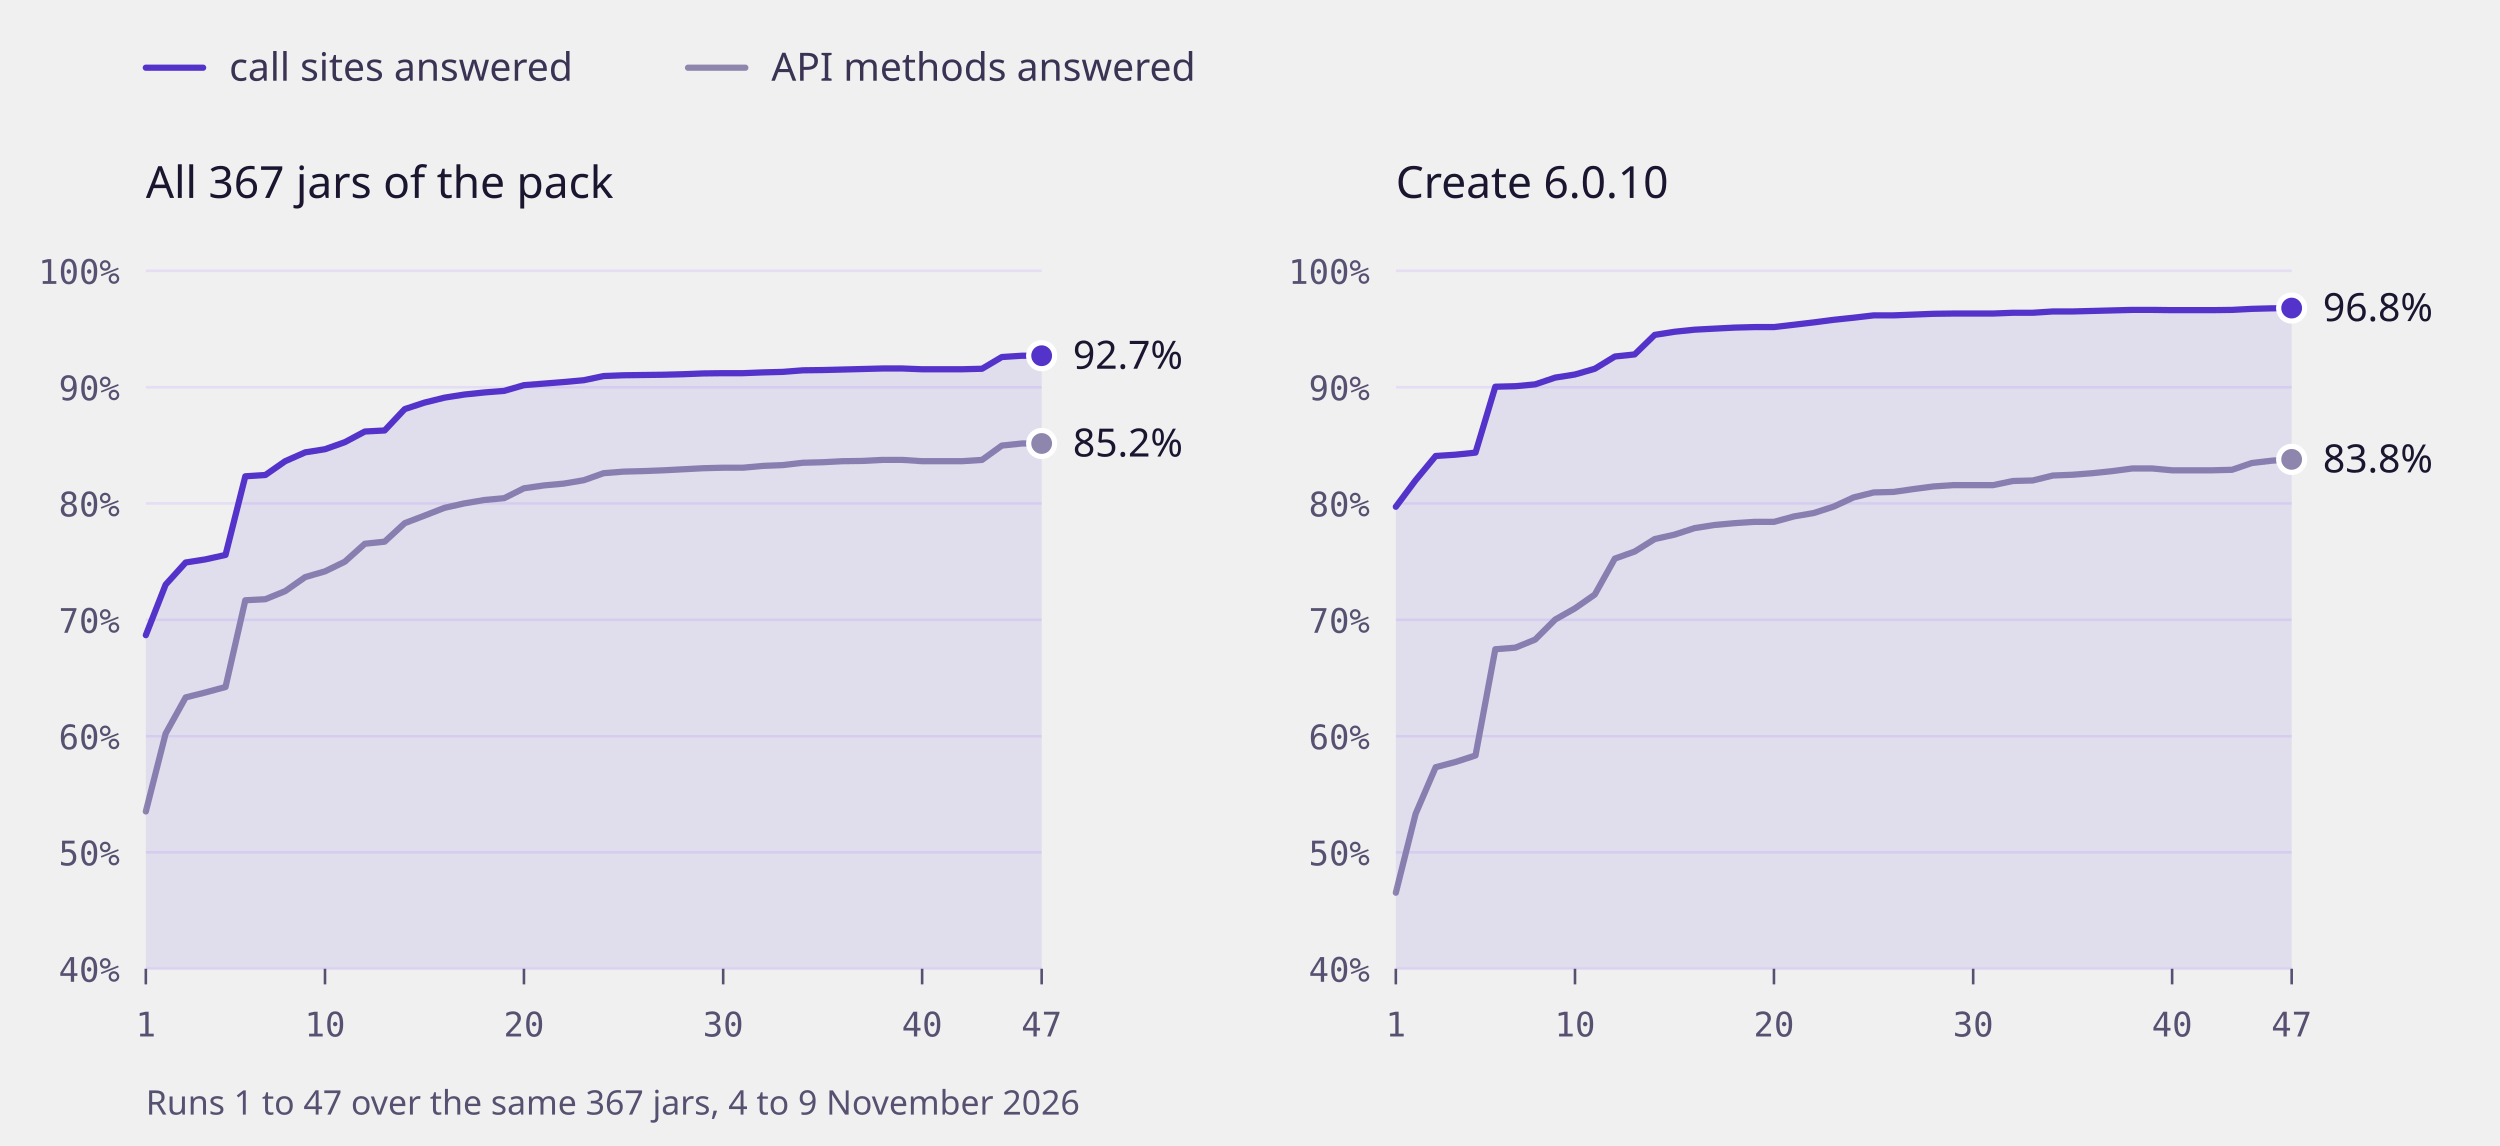
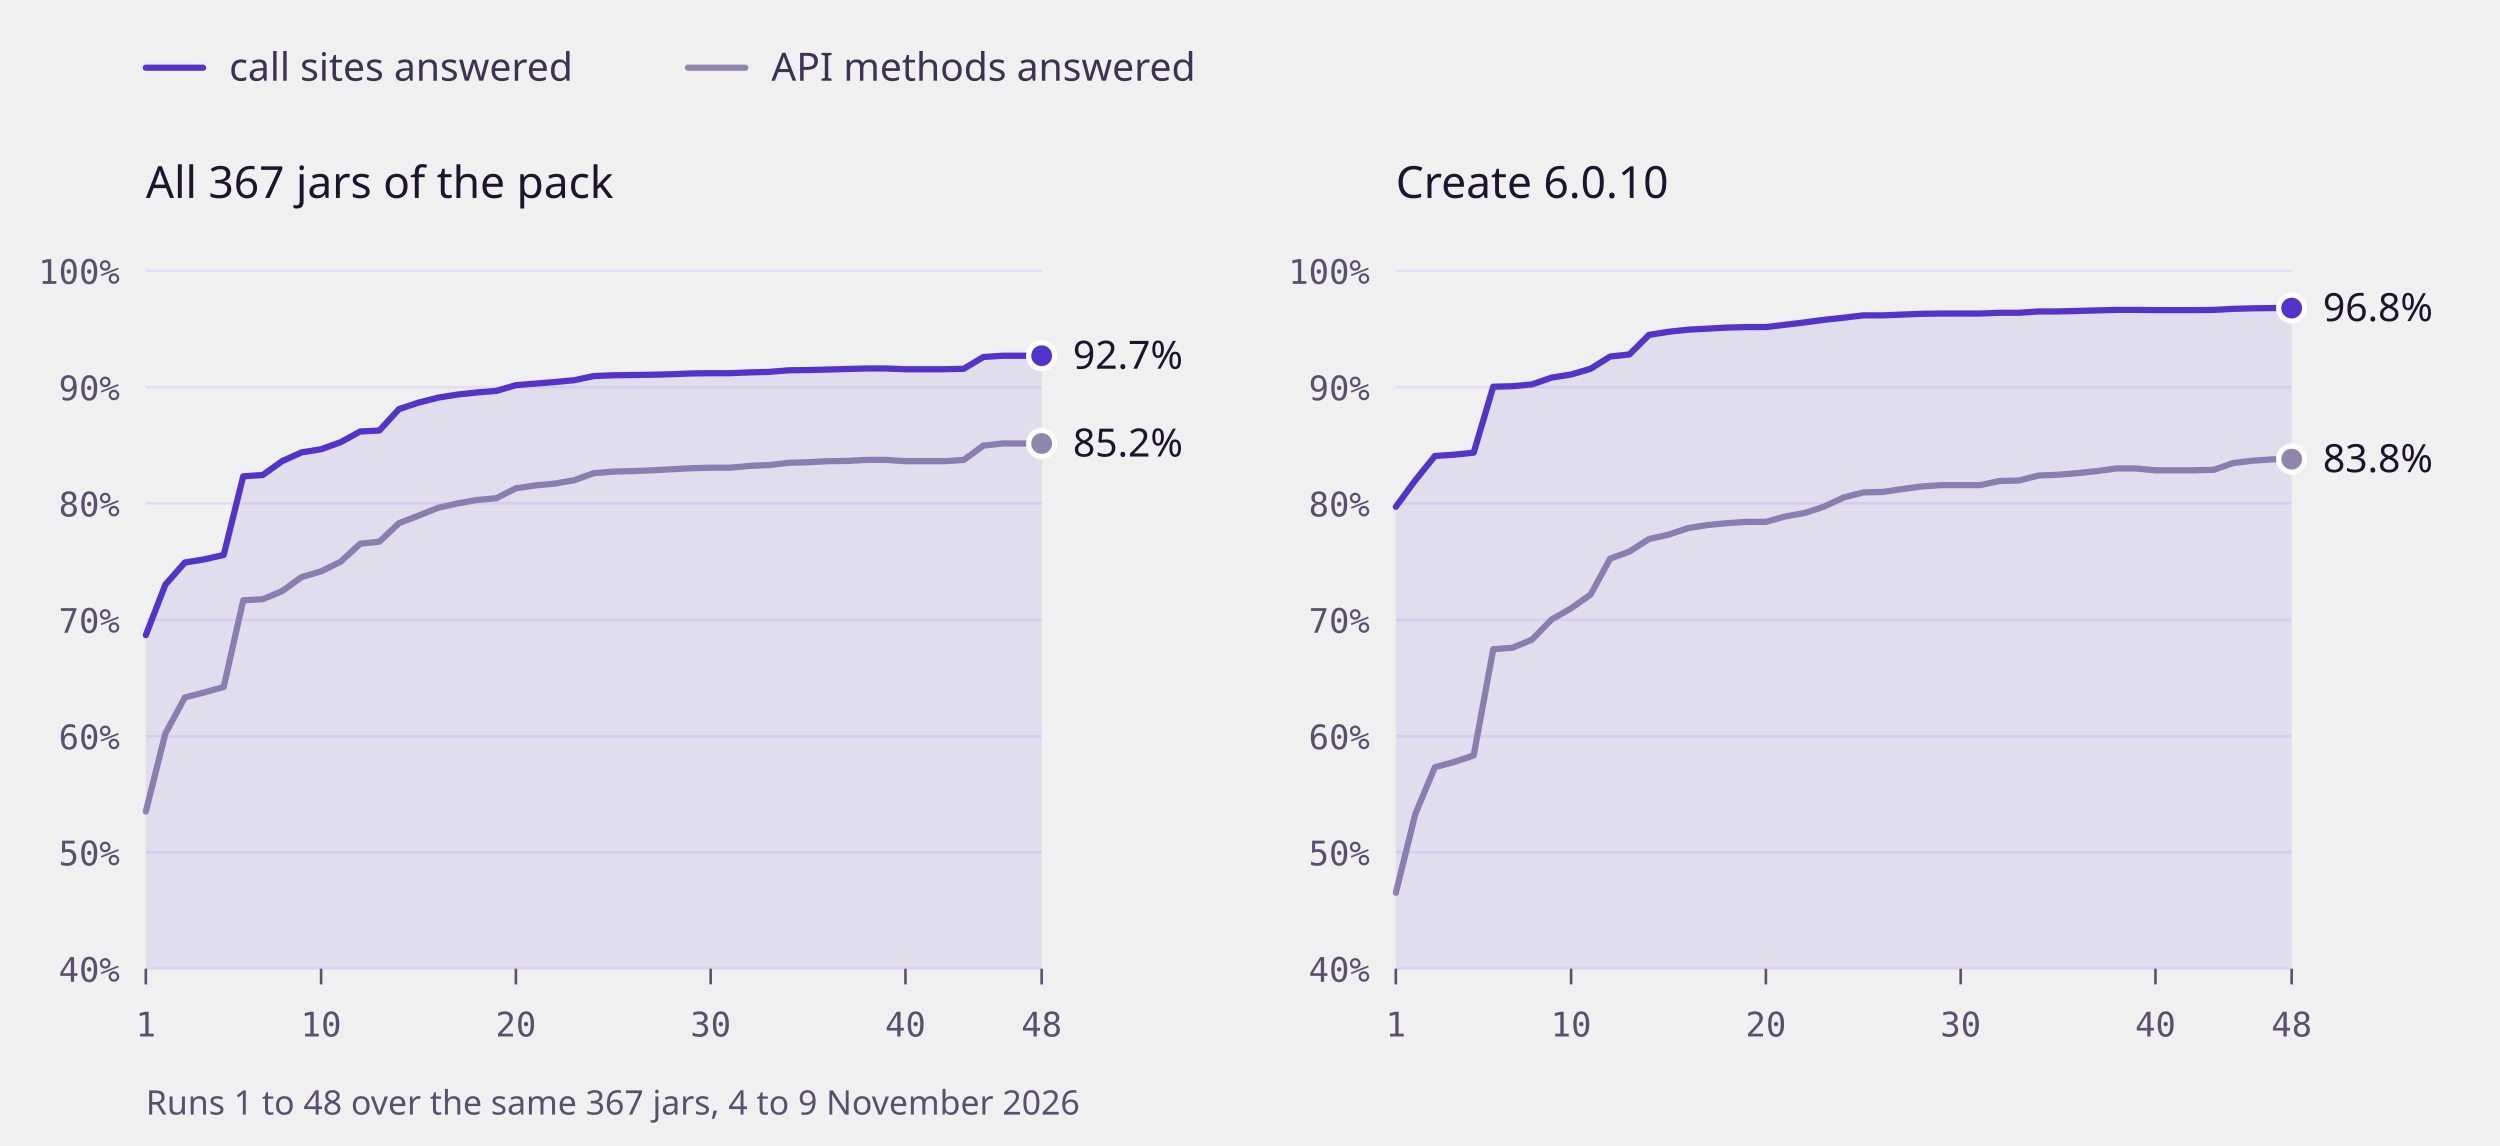
<svg xmlns="http://www.w3.org/2000/svg" viewBox="0 0 960 440" width="960" height="440" role="img" aria-labelledby="t d">
  <line x1="56" y1="26" x2="78" y2="26" stroke="#5333c9" stroke-width="2.4" stroke-linecap="round" />
  <text x="88.0" y="31.0" font-family="'HZ Geist', sans-serif" font-weight="400" font-size="15" fill="#3b3354">call sites answered</text>
  <line x1="264.2" y1="26" x2="286.2" y2="26" stroke="#8f86ad" stroke-width="2.4" stroke-linecap="round" />
  <text x="296.2" y="31.0" font-family="'HZ Geist', sans-serif" font-weight="400" font-size="15" fill="#3b3354">API methods answered</text>
  <text x="56.0" y="76.0" font-family="'HZ Geist Medium', sans-serif" font-weight="500" font-size="17" fill="#1b1530">All 367 jars of the pack</text>
  <line x1="56" y1="372.0" x2="400" y2="372.0" stroke="#e4ddf4" stroke-width="1" />
  <text x="46.0" y="377.0" font-family="'HZ Geist Mono', ui-monospace, monospace" font-weight="400" font-size="13" fill="#585071" text-anchor="end">40%</text>
  <line x1="56" y1="327.3" x2="400" y2="327.3" stroke="#e4ddf4" stroke-width="1" />
  <text x="46.0" y="332.3" font-family="'HZ Geist Mono', ui-monospace, monospace" font-weight="400" font-size="13" fill="#585071" text-anchor="end">50%</text>
  <line x1="56" y1="282.7" x2="400" y2="282.7" stroke="#e4ddf4" stroke-width="1" />
  <text x="46.0" y="287.7" font-family="'HZ Geist Mono', ui-monospace, monospace" font-weight="400" font-size="13" fill="#585071" text-anchor="end">60%</text>
  <line x1="56" y1="238.0" x2="400" y2="238.0" stroke="#e4ddf4" stroke-width="1" />
  <text x="46.0" y="243.0" font-family="'HZ Geist Mono', ui-monospace, monospace" font-weight="400" font-size="13" fill="#585071" text-anchor="end">70%</text>
  <line x1="56" y1="193.3" x2="400" y2="193.3" stroke="#e4ddf4" stroke-width="1" />
  <text x="46.0" y="198.3" font-family="'HZ Geist Mono', ui-monospace, monospace" font-weight="400" font-size="13" fill="#585071" text-anchor="end">80%</text>
  <line x1="56" y1="148.7" x2="400" y2="148.7" stroke="#e4ddf4" stroke-width="1" />
  <text x="46.0" y="153.7" font-family="'HZ Geist Mono', ui-monospace, monospace" font-weight="400" font-size="13" fill="#585071" text-anchor="end">90%</text>
  <line x1="56" y1="104.0" x2="400" y2="104.0" stroke="#e4ddf4" stroke-width="1" />
  <text x="46.0" y="109.0" font-family="'HZ Geist Mono', ui-monospace, monospace" font-weight="400" font-size="13" fill="#585071" text-anchor="end">100%</text>
  <line x1="56.0" y1="372" x2="56.0" y2="378" stroke="#585071" stroke-width="1" />
  <text x="56.0" y="398.0" font-family="'HZ Geist Mono', ui-monospace, monospace" font-weight="400" font-size="13" fill="#585071" text-anchor="middle">1</text>
-   <line x1="124.8" y1="372" x2="124.8" y2="378" stroke="#585071" stroke-width="1" />
-   <text x="124.8" y="398.0" font-family="'HZ Geist Mono', ui-monospace, monospace" font-weight="400" font-size="13" fill="#585071" text-anchor="middle">10</text>
-   <line x1="201.2" y1="372" x2="201.2" y2="378" stroke="#585071" stroke-width="1" />
-   <text x="201.2" y="398.0" font-family="'HZ Geist Mono', ui-monospace, monospace" font-weight="400" font-size="13" fill="#585071" text-anchor="middle">20</text>
-   <line x1="277.7" y1="372" x2="277.7" y2="378" stroke="#585071" stroke-width="1" />
-   <text x="277.7" y="398.0" font-family="'HZ Geist Mono', ui-monospace, monospace" font-weight="400" font-size="13" fill="#585071" text-anchor="middle">30</text>
-   <line x1="354.1" y1="372" x2="354.1" y2="378" stroke="#585071" stroke-width="1" />
-   <text x="354.1" y="398.0" font-family="'HZ Geist Mono', ui-monospace, monospace" font-weight="400" font-size="13" fill="#585071" text-anchor="middle">40</text>
+   <line x1="123.3" y1="372" x2="123.3" y2="378" stroke="#585071" stroke-width="1" />
+   <text x="123.3" y="398.0" font-family="'HZ Geist Mono', ui-monospace, monospace" font-weight="400" font-size="13" fill="#585071" text-anchor="middle">10</text>
+   <line x1="198.1" y1="372" x2="198.1" y2="378" stroke="#585071" stroke-width="1" />
+   <text x="198.1" y="398.0" font-family="'HZ Geist Mono', ui-monospace, monospace" font-weight="400" font-size="13" fill="#585071" text-anchor="middle">20</text>
+   <line x1="272.9" y1="372" x2="272.9" y2="378" stroke="#585071" stroke-width="1" />
+   <text x="272.9" y="398.0" font-family="'HZ Geist Mono', ui-monospace, monospace" font-weight="400" font-size="13" fill="#585071" text-anchor="middle">30</text>
+   <line x1="347.7" y1="372" x2="347.7" y2="378" stroke="#585071" stroke-width="1" />
+   <text x="347.7" y="398.0" font-family="'HZ Geist Mono', ui-monospace, monospace" font-weight="400" font-size="13" fill="#585071" text-anchor="middle">40</text>
  <line x1="400.0" y1="372" x2="400.0" y2="378" stroke="#585071" stroke-width="1" />
-   <text x="400.0" y="398.0" font-family="'HZ Geist Mono', ui-monospace, monospace" font-weight="400" font-size="13" fill="#585071" text-anchor="middle">47</text>
-   <polyline points="56.0,311.6 63.6,281.7 71.3,267.8 78.9,265.9 86.6,263.8 94.2,230.5 101.9,230.1 109.5,227.0 117.2,221.6 124.8,219.4 132.4,215.7 140.1,208.8 147.7,208.0 155.4,200.9 163.0,198.0 170.7,195.0 178.3,193.3 186.0,192.0 193.6,191.3 201.2,187.5 208.9,186.4 216.5,185.7 224.2,184.4 231.8,181.7 239.5,181.1 247.1,180.9 254.8,180.6 262.4,180.2 270.0,179.8 277.7,179.6 285.3,179.6 293.0,178.9 300.6,178.6 308.3,177.7 315.9,177.5 323.6,177.1 331.2,177.0 338.8,176.6 346.5,176.6 354.1,177.1 361.8,177.1 369.4,177.1 377.1,176.6 384.7,171.1 392.4,170.3 400.0,170.3" fill="none" stroke="#8f86ad" stroke-width="2.4" stroke-linejoin="round" stroke-linecap="round" />
-   <path d="M56.0,372 L56.0,243.9 L63.6,224.5 L71.3,216.0 L78.9,214.8 L86.6,213.1 L94.2,182.9 L101.9,182.4 L109.5,177.1 L117.2,173.7 L124.8,172.5 L132.4,169.8 L140.1,165.7 L147.7,165.3 L155.4,157.1 L163.0,154.6 L170.7,152.7 L178.3,151.5 L186.0,150.7 L193.6,150.1 L201.2,147.9 L208.9,147.3 L216.5,146.7 L224.2,146.0 L231.8,144.4 L239.5,144.1 L247.1,144.0 L254.8,143.9 L262.4,143.7 L270.0,143.4 L277.7,143.3 L285.3,143.3 L293.0,143.0 L300.6,142.8 L308.3,142.2 L315.9,142.1 L323.6,141.9 L331.2,141.7 L338.8,141.5 L346.5,141.5 L354.1,141.8 L361.8,141.8 L369.4,141.8 L377.1,141.6 L384.7,137.1 L392.4,136.6 L400.0,136.6 L400.0,372 Z" fill="#5333c9" opacity="0.1" />
-   <polyline points="56.0,243.9 63.6,224.5 71.3,216.0 78.9,214.8 86.6,213.1 94.2,182.9 101.9,182.4 109.5,177.1 117.2,173.7 124.8,172.5 132.4,169.8 140.1,165.7 147.7,165.3 155.4,157.1 163.0,154.6 170.7,152.7 178.3,151.5 186.0,150.7 193.6,150.1 201.2,147.9 208.9,147.3 216.5,146.7 224.2,146.0 231.8,144.4 239.5,144.1 247.1,144.0 254.8,143.9 262.4,143.7 270.0,143.4 277.7,143.3 285.3,143.3 293.0,143.0 300.6,142.8 308.3,142.2 315.9,142.1 323.6,141.9 331.2,141.7 338.8,141.5 346.5,141.5 354.1,141.8 361.8,141.8 369.4,141.8 377.1,141.6 384.7,137.1 392.4,136.6 400.0,136.6" fill="none" stroke="#5333c9" stroke-width="2.4" stroke-linejoin="round" stroke-linecap="round" />
+   <text x="400.0" y="398.0" font-family="'HZ Geist Mono', ui-monospace, monospace" font-weight="400" font-size="13" fill="#585071" text-anchor="middle">48</text>
+   <polyline points="56.0,311.6 63.5,281.7 71.0,267.8 78.4,265.9 85.9,263.8 93.4,230.5 100.9,230.1 108.3,227.0 115.8,221.6 123.3,219.4 130.8,215.7 138.3,208.8 145.7,208.0 153.2,200.9 160.7,198.0 168.2,195.0 175.7,193.3 183.1,192.0 190.6,191.3 198.1,187.5 205.6,186.4 213.0,185.7 220.5,184.4 228.0,181.7 235.5,181.1 243.0,180.9 250.4,180.6 257.9,180.2 265.4,179.8 272.9,179.6 280.3,179.6 287.8,178.9 295.3,178.6 302.8,177.7 310.3,177.5 317.7,177.1 325.2,177.0 332.7,176.6 340.2,176.6 347.7,177.1 355.1,177.1 362.6,177.1 370.1,176.6 377.6,171.1 385.0,170.3 392.5,170.3 400.0,170.3" fill="none" stroke="#8f86ad" stroke-width="2.4" stroke-linejoin="round" stroke-linecap="round" />
+   <path d="M56.0,372 L56.0,243.9 L63.5,224.5 L71.0,216.0 L78.4,214.8 L85.9,213.1 L93.4,182.9 L100.9,182.4 L108.3,177.1 L115.8,173.7 L123.3,172.5 L130.8,169.8 L138.3,165.7 L145.7,165.3 L153.2,157.1 L160.7,154.6 L168.2,152.7 L175.7,151.5 L183.1,150.7 L190.6,150.1 L198.1,147.9 L205.6,147.3 L213.0,146.7 L220.5,146.0 L228.0,144.4 L235.5,144.1 L243.0,144.0 L250.4,143.9 L257.9,143.7 L265.4,143.4 L272.9,143.3 L280.3,143.3 L287.8,143.0 L295.3,142.8 L302.8,142.2 L310.3,142.1 L317.7,141.9 L325.2,141.7 L332.7,141.5 L340.2,141.5 L347.7,141.8 L355.1,141.8 L362.6,141.8 L370.1,141.6 L377.6,137.1 L385.0,136.6 L392.5,136.6 L400.0,136.6 L400.0,372 Z" fill="#5333c9" opacity="0.1" />
+   <polyline points="56.0,243.9 63.5,224.5 71.0,216.0 78.4,214.8 85.9,213.1 93.4,182.9 100.9,182.4 108.3,177.1 115.8,173.7 123.3,172.5 130.8,169.8 138.3,165.7 145.7,165.3 153.2,157.1 160.7,154.6 168.2,152.7 175.7,151.5 183.1,150.7 190.6,150.1 198.1,147.9 205.6,147.3 213.0,146.7 220.5,146.0 228.0,144.4 235.5,144.1 243.0,144.0 250.4,143.9 257.9,143.7 265.4,143.4 272.9,143.3 280.3,143.3 287.8,143.0 295.3,142.8 302.8,142.2 310.3,142.1 317.7,141.9 325.2,141.7 332.7,141.5 340.2,141.5 347.7,141.8 355.1,141.8 362.6,141.8 370.1,141.6 377.6,137.1 385.0,136.6 392.5,136.6 400.0,136.6" fill="none" stroke="#5333c9" stroke-width="2.4" stroke-linejoin="round" stroke-linecap="round" />
  <circle cx="400.0" cy="136.6" r="5" fill="#5333c9" stroke="#ffffff" stroke-width="2" />
  <circle cx="400.0" cy="170.3" r="5" fill="#8f86ad" stroke="#ffffff" stroke-width="2" />
  <text x="412.0" y="141.6" font-family="'HZ Geist Medium', sans-serif" font-weight="500" font-size="15" fill="#1b1530">92.7%</text>
  <text x="412.0" y="175.3" font-family="'HZ Geist Medium', sans-serif" font-weight="500" font-size="15" fill="#1b1530">85.2%</text>
  <text x="536.0" y="76.0" font-family="'HZ Geist Medium', sans-serif" font-weight="500" font-size="17" fill="#1b1530">Create 6.0.10</text>
  <line x1="536" y1="372.0" x2="880" y2="372.0" stroke="#e4ddf4" stroke-width="1" />
  <text x="526.0" y="377.0" font-family="'HZ Geist Mono', ui-monospace, monospace" font-weight="400" font-size="13" fill="#585071" text-anchor="end">40%</text>
  <line x1="536" y1="327.3" x2="880" y2="327.3" stroke="#e4ddf4" stroke-width="1" />
  <text x="526.0" y="332.3" font-family="'HZ Geist Mono', ui-monospace, monospace" font-weight="400" font-size="13" fill="#585071" text-anchor="end">50%</text>
  <line x1="536" y1="282.7" x2="880" y2="282.7" stroke="#e4ddf4" stroke-width="1" />
  <text x="526.0" y="287.7" font-family="'HZ Geist Mono', ui-monospace, monospace" font-weight="400" font-size="13" fill="#585071" text-anchor="end">60%</text>
  <line x1="536" y1="238.0" x2="880" y2="238.0" stroke="#e4ddf4" stroke-width="1" />
  <text x="526.0" y="243.0" font-family="'HZ Geist Mono', ui-monospace, monospace" font-weight="400" font-size="13" fill="#585071" text-anchor="end">70%</text>
  <line x1="536" y1="193.3" x2="880" y2="193.3" stroke="#e4ddf4" stroke-width="1" />
  <text x="526.0" y="198.3" font-family="'HZ Geist Mono', ui-monospace, monospace" font-weight="400" font-size="13" fill="#585071" text-anchor="end">80%</text>
  <line x1="536" y1="148.7" x2="880" y2="148.7" stroke="#e4ddf4" stroke-width="1" />
  <text x="526.0" y="153.7" font-family="'HZ Geist Mono', ui-monospace, monospace" font-weight="400" font-size="13" fill="#585071" text-anchor="end">90%</text>
  <line x1="536" y1="104.0" x2="880" y2="104.0" stroke="#e4ddf4" stroke-width="1" />
  <text x="526.0" y="109.0" font-family="'HZ Geist Mono', ui-monospace, monospace" font-weight="400" font-size="13" fill="#585071" text-anchor="end">100%</text>
  <line x1="536.0" y1="372" x2="536.0" y2="378" stroke="#585071" stroke-width="1" />
  <text x="536.0" y="398.0" font-family="'HZ Geist Mono', ui-monospace, monospace" font-weight="400" font-size="13" fill="#585071" text-anchor="middle">1</text>
-   <line x1="604.8" y1="372" x2="604.8" y2="378" stroke="#585071" stroke-width="1" />
-   <text x="604.8" y="398.0" font-family="'HZ Geist Mono', ui-monospace, monospace" font-weight="400" font-size="13" fill="#585071" text-anchor="middle">10</text>
-   <line x1="681.2" y1="372" x2="681.2" y2="378" stroke="#585071" stroke-width="1" />
-   <text x="681.2" y="398.0" font-family="'HZ Geist Mono', ui-monospace, monospace" font-weight="400" font-size="13" fill="#585071" text-anchor="middle">20</text>
-   <line x1="757.7" y1="372" x2="757.7" y2="378" stroke="#585071" stroke-width="1" />
-   <text x="757.7" y="398.0" font-family="'HZ Geist Mono', ui-monospace, monospace" font-weight="400" font-size="13" fill="#585071" text-anchor="middle">30</text>
-   <line x1="834.1" y1="372" x2="834.1" y2="378" stroke="#585071" stroke-width="1" />
-   <text x="834.1" y="398.0" font-family="'HZ Geist Mono', ui-monospace, monospace" font-weight="400" font-size="13" fill="#585071" text-anchor="middle">40</text>
+   <line x1="603.3" y1="372" x2="603.3" y2="378" stroke="#585071" stroke-width="1" />
+   <text x="603.3" y="398.0" font-family="'HZ Geist Mono', ui-monospace, monospace" font-weight="400" font-size="13" fill="#585071" text-anchor="middle">10</text>
+   <line x1="678.1" y1="372" x2="678.1" y2="378" stroke="#585071" stroke-width="1" />
+   <text x="678.1" y="398.0" font-family="'HZ Geist Mono', ui-monospace, monospace" font-weight="400" font-size="13" fill="#585071" text-anchor="middle">20</text>
+   <line x1="752.9" y1="372" x2="752.9" y2="378" stroke="#585071" stroke-width="1" />
+   <text x="752.9" y="398.0" font-family="'HZ Geist Mono', ui-monospace, monospace" font-weight="400" font-size="13" fill="#585071" text-anchor="middle">30</text>
+   <line x1="827.7" y1="372" x2="827.7" y2="378" stroke="#585071" stroke-width="1" />
+   <text x="827.7" y="398.0" font-family="'HZ Geist Mono', ui-monospace, monospace" font-weight="400" font-size="13" fill="#585071" text-anchor="middle">40</text>
  <line x1="880.0" y1="372" x2="880.0" y2="378" stroke="#585071" stroke-width="1" />
-   <text x="880.0" y="398.0" font-family="'HZ Geist Mono', ui-monospace, monospace" font-weight="400" font-size="13" fill="#585071" text-anchor="middle">47</text>
-   <polyline points="536.0,342.8 543.6,312.5 551.3,294.6 558.9,292.6 566.6,290.1 574.2,249.3 581.9,248.7 589.5,245.6 597.2,237.9 604.8,233.6 612.4,228.3 620.1,214.5 627.7,211.8 635.4,207.0 643.0,205.3 650.7,202.8 658.3,201.6 666.0,200.9 673.6,200.4 681.2,200.4 688.9,198.3 696.5,197.0 704.2,194.5 711.8,191.0 719.5,189.1 727.1,188.9 734.8,187.8 742.4,186.8 750.0,186.3 757.7,186.3 765.3,186.3 773.0,184.7 780.6,184.5 788.3,182.6 795.9,182.3 803.6,181.7 811.2,180.9 818.8,179.9 826.5,179.9 834.1,180.6 841.8,180.6 849.4,180.6 857.1,180.4 864.7,177.8 872.4,176.9 880.0,176.4" fill="none" stroke="#8f86ad" stroke-width="2.4" stroke-linejoin="round" stroke-linecap="round" />
-   <path d="M536.0,372 L536.0,194.6 L543.6,184.4 L551.3,175.1 L558.9,174.6 L566.6,173.8 L574.2,148.5 L581.9,148.3 L589.5,147.6 L597.2,145.0 L604.8,143.8 L612.4,141.6 L620.1,136.9 L627.7,136.1 L635.4,128.6 L643.0,127.4 L650.7,126.6 L658.3,126.2 L666.0,125.8 L673.6,125.6 L681.2,125.6 L688.9,124.7 L696.5,123.8 L704.2,122.8 L711.8,122.0 L719.5,121.1 L727.1,121.1 L734.8,120.8 L742.4,120.5 L750.0,120.4 L757.7,120.4 L765.3,120.4 L773.0,120.1 L780.6,120.1 L788.3,119.6 L795.9,119.6 L803.6,119.4 L811.2,119.2 L818.8,119.0 L826.5,119.0 L834.1,119.1 L841.8,119.1 L849.4,119.1 L857.1,119.0 L864.7,118.6 L872.4,118.4 L880.0,118.3 L880.0,372 Z" fill="#5333c9" opacity="0.1" />
-   <polyline points="536.0,194.6 543.6,184.4 551.3,175.1 558.9,174.6 566.6,173.8 574.2,148.5 581.9,148.3 589.5,147.6 597.2,145.0 604.8,143.8 612.4,141.6 620.1,136.9 627.7,136.1 635.4,128.6 643.0,127.4 650.7,126.6 658.3,126.2 666.0,125.8 673.6,125.6 681.2,125.6 688.9,124.7 696.5,123.8 704.2,122.8 711.8,122.0 719.5,121.1 727.1,121.1 734.8,120.8 742.4,120.5 750.0,120.4 757.7,120.4 765.3,120.4 773.0,120.1 780.6,120.1 788.3,119.6 795.9,119.6 803.6,119.4 811.2,119.2 818.8,119.0 826.5,119.0 834.1,119.1 841.8,119.1 849.4,119.1 857.1,119.0 864.7,118.6 872.4,118.4 880.0,118.3" fill="none" stroke="#5333c9" stroke-width="2.4" stroke-linejoin="round" stroke-linecap="round" />
+   <text x="880.0" y="398.0" font-family="'HZ Geist Mono', ui-monospace, monospace" font-weight="400" font-size="13" fill="#585071" text-anchor="middle">48</text>
+   <polyline points="536.0,342.8 543.5,312.5 551.0,294.6 558.4,292.6 565.9,290.1 573.4,249.3 580.9,248.7 588.3,245.6 595.8,237.9 603.3,233.6 610.8,228.3 618.3,214.5 625.7,211.8 633.2,207.0 640.7,205.3 648.2,202.8 655.7,201.6 663.1,200.9 670.6,200.4 678.1,200.4 685.6,198.3 693.0,197.0 700.5,194.5 708.0,191.0 715.5,189.1 723.0,188.9 730.4,187.8 737.9,186.8 745.4,186.3 752.9,186.3 760.3,186.3 767.8,184.7 775.3,184.5 782.8,182.6 790.3,182.3 797.7,181.7 805.2,180.9 812.7,179.9 820.2,179.9 827.7,180.6 835.1,180.6 842.6,180.6 850.1,180.4 857.6,177.8 865.0,176.9 872.5,176.4 880.0,176.3" fill="none" stroke="#8f86ad" stroke-width="2.4" stroke-linejoin="round" stroke-linecap="round" />
+   <path d="M536.0,372 L536.0,194.6 L543.5,184.4 L551.0,175.1 L558.4,174.6 L565.9,173.8 L573.4,148.5 L580.9,148.3 L588.3,147.6 L595.8,145.0 L603.3,143.8 L610.8,141.6 L618.3,136.9 L625.7,136.1 L633.2,128.6 L640.7,127.4 L648.2,126.6 L655.7,126.2 L663.1,125.8 L670.6,125.6 L678.1,125.6 L685.6,124.7 L693.0,123.8 L700.5,122.8 L708.0,122.0 L715.5,121.1 L723.0,121.1 L730.4,120.8 L737.9,120.5 L745.4,120.4 L752.9,120.4 L760.3,120.4 L767.8,120.1 L775.3,120.1 L782.8,119.6 L790.3,119.6 L797.7,119.4 L805.2,119.2 L812.7,119.0 L820.2,119.0 L827.7,119.1 L835.1,119.1 L842.6,119.1 L850.1,119.0 L857.6,118.6 L865.0,118.4 L872.5,118.3 L880.0,118.3 L880.0,372 Z" fill="#5333c9" opacity="0.1" />
+   <polyline points="536.0,194.6 543.5,184.4 551.0,175.1 558.4,174.6 565.9,173.8 573.4,148.5 580.9,148.3 588.3,147.6 595.8,145.0 603.3,143.8 610.8,141.6 618.3,136.9 625.7,136.1 633.2,128.6 640.7,127.4 648.2,126.6 655.7,126.2 663.1,125.8 670.6,125.6 678.1,125.6 685.6,124.7 693.0,123.8 700.5,122.8 708.0,122.0 715.5,121.1 723.0,121.1 730.4,120.8 737.9,120.5 745.4,120.4 752.9,120.4 760.3,120.4 767.8,120.1 775.3,120.1 782.8,119.6 790.3,119.6 797.7,119.4 805.2,119.2 812.7,119.0 820.2,119.0 827.7,119.1 835.1,119.1 842.6,119.1 850.1,119.0 857.6,118.6 865.0,118.4 872.5,118.3 880.0,118.3" fill="none" stroke="#5333c9" stroke-width="2.4" stroke-linejoin="round" stroke-linecap="round" />
  <circle cx="880.0" cy="118.3" r="5" fill="#5333c9" stroke="#ffffff" stroke-width="2" />
-   <circle cx="880.0" cy="176.4" r="5" fill="#8f86ad" stroke="#ffffff" stroke-width="2" />
+   <circle cx="880.0" cy="176.3" r="5" fill="#8f86ad" stroke="#ffffff" stroke-width="2" />
  <text x="892.0" y="123.3" font-family="'HZ Geist Medium', sans-serif" font-weight="500" font-size="15" fill="#1b1530">96.8%</text>
-   <text x="892.0" y="181.4" font-family="'HZ Geist Medium', sans-serif" font-weight="500" font-size="15" fill="#1b1530">83.8%</text>
-   <text x="56.0" y="428.0" font-family="'HZ Geist', sans-serif" font-weight="400" font-size="13" fill="#585071">Runs 1 to 47 over the same 367 jars, 4 to 9 November 2026</text>
+   <text x="892.0" y="181.3" font-family="'HZ Geist Medium', sans-serif" font-weight="500" font-size="15" fill="#1b1530">83.8%</text>
+   <text x="56.0" y="428.0" font-family="'HZ Geist', sans-serif" font-weight="400" font-size="13" fill="#585071">Runs 1 to 48 over the same 367 jars, 4 to 9 November 2026</text>
</svg>
